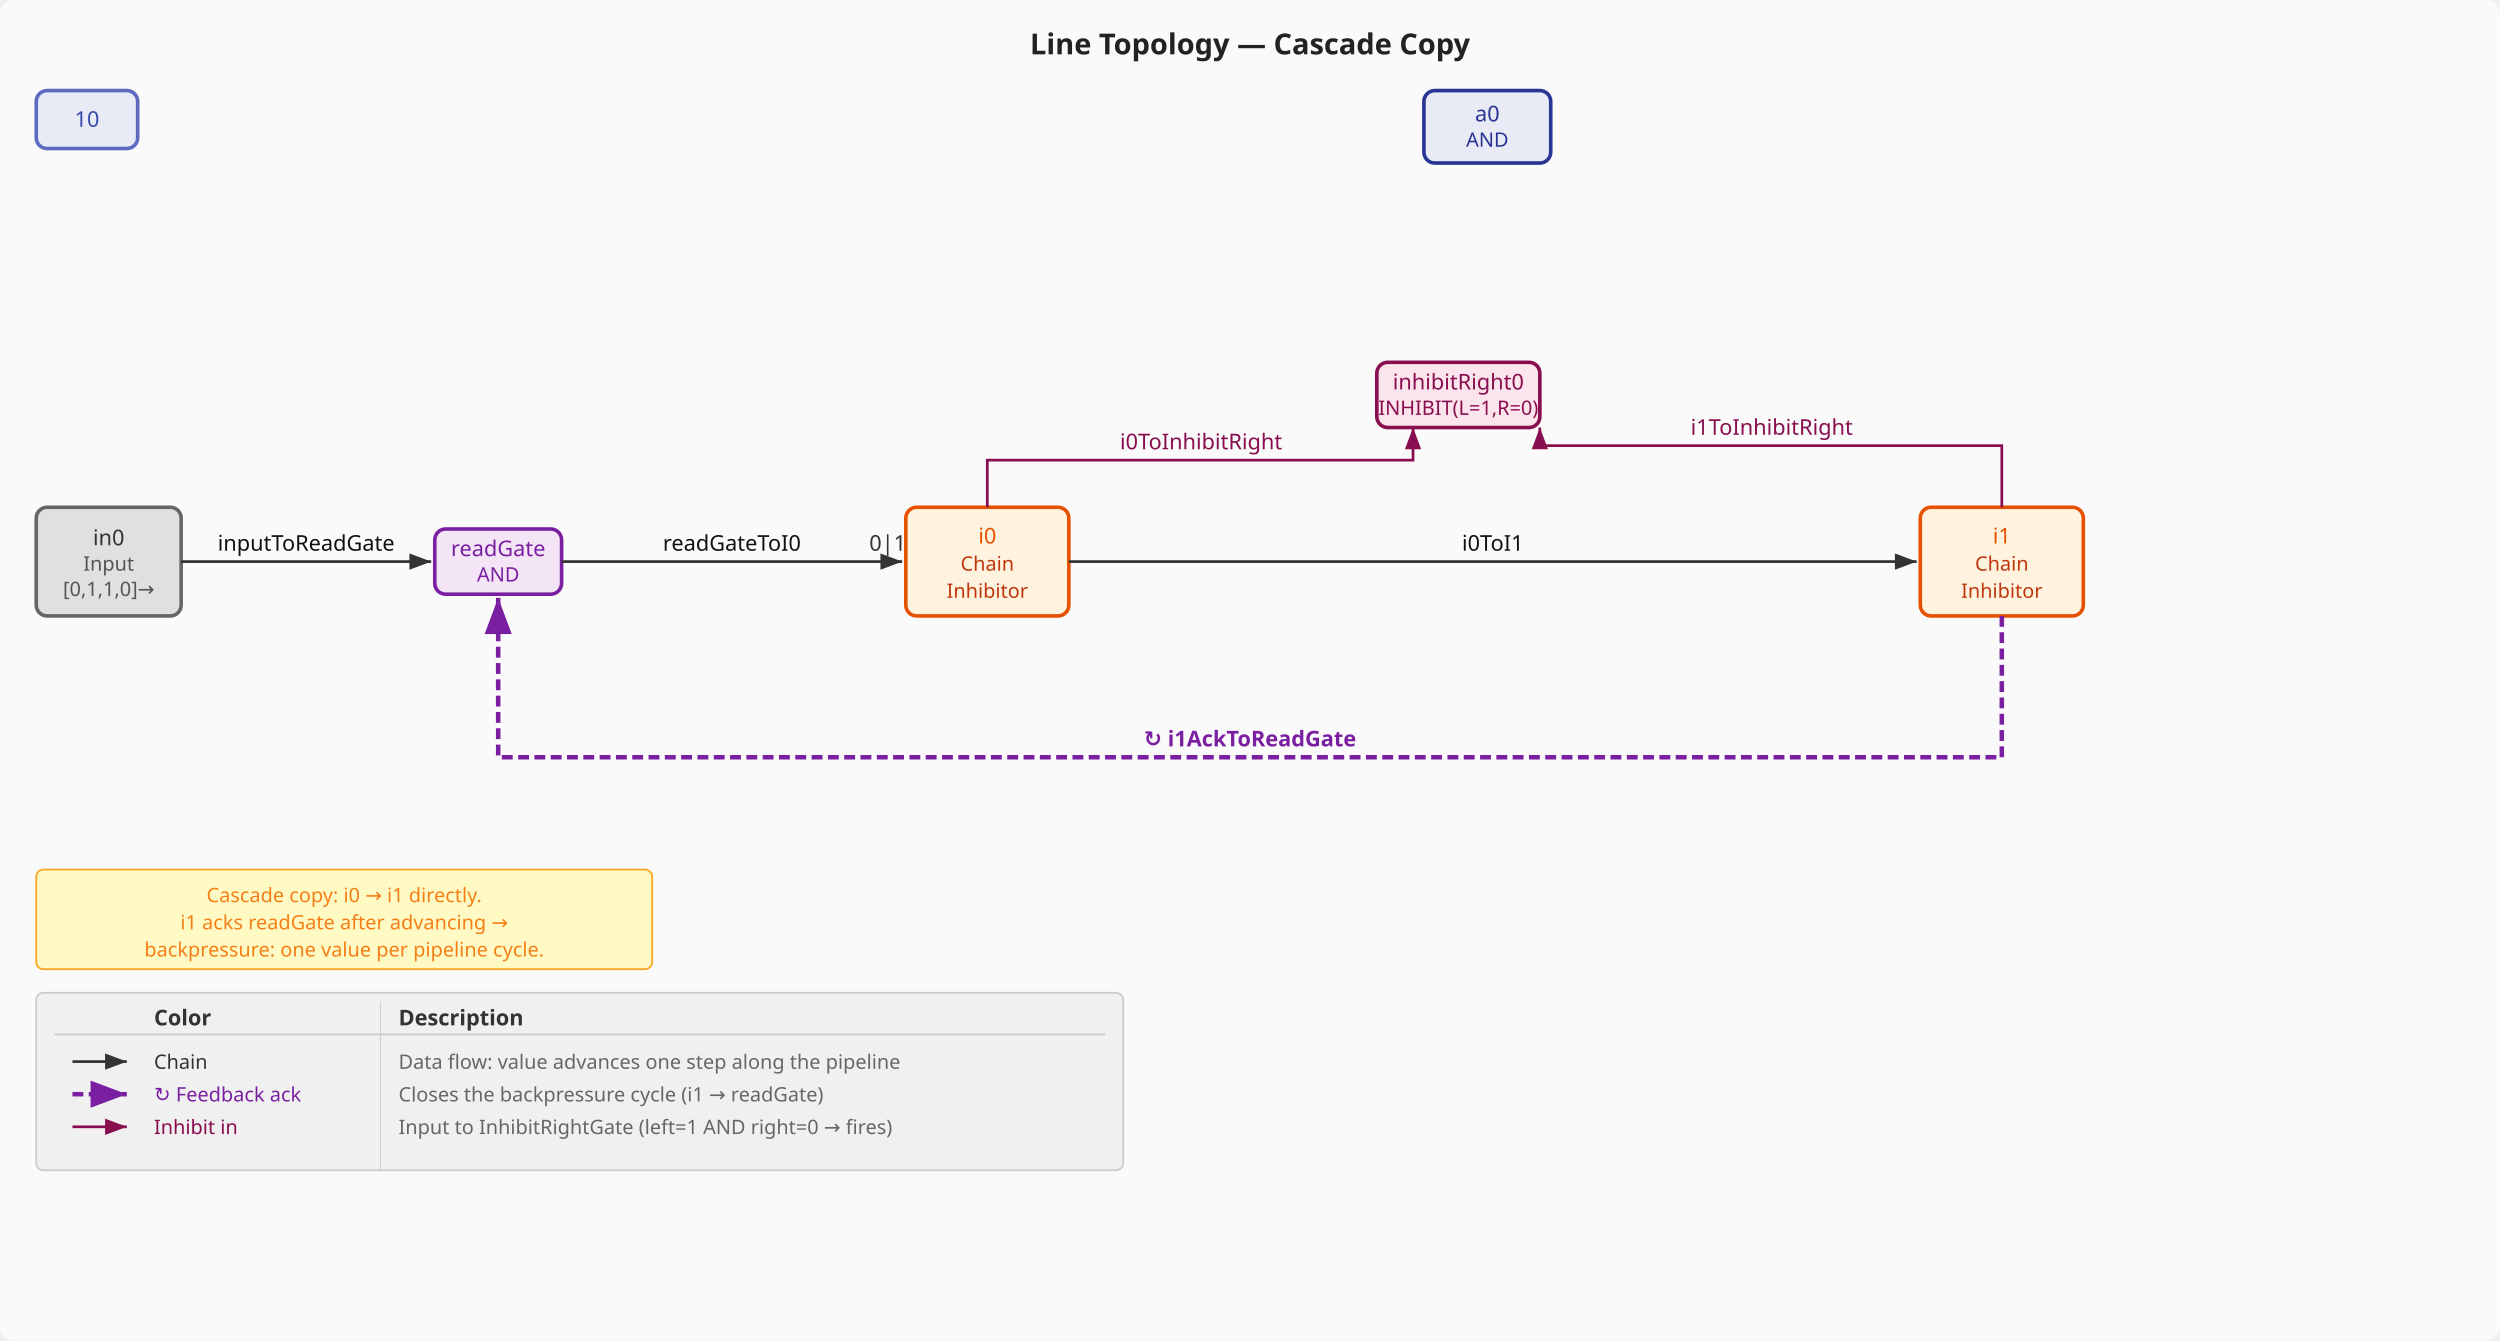
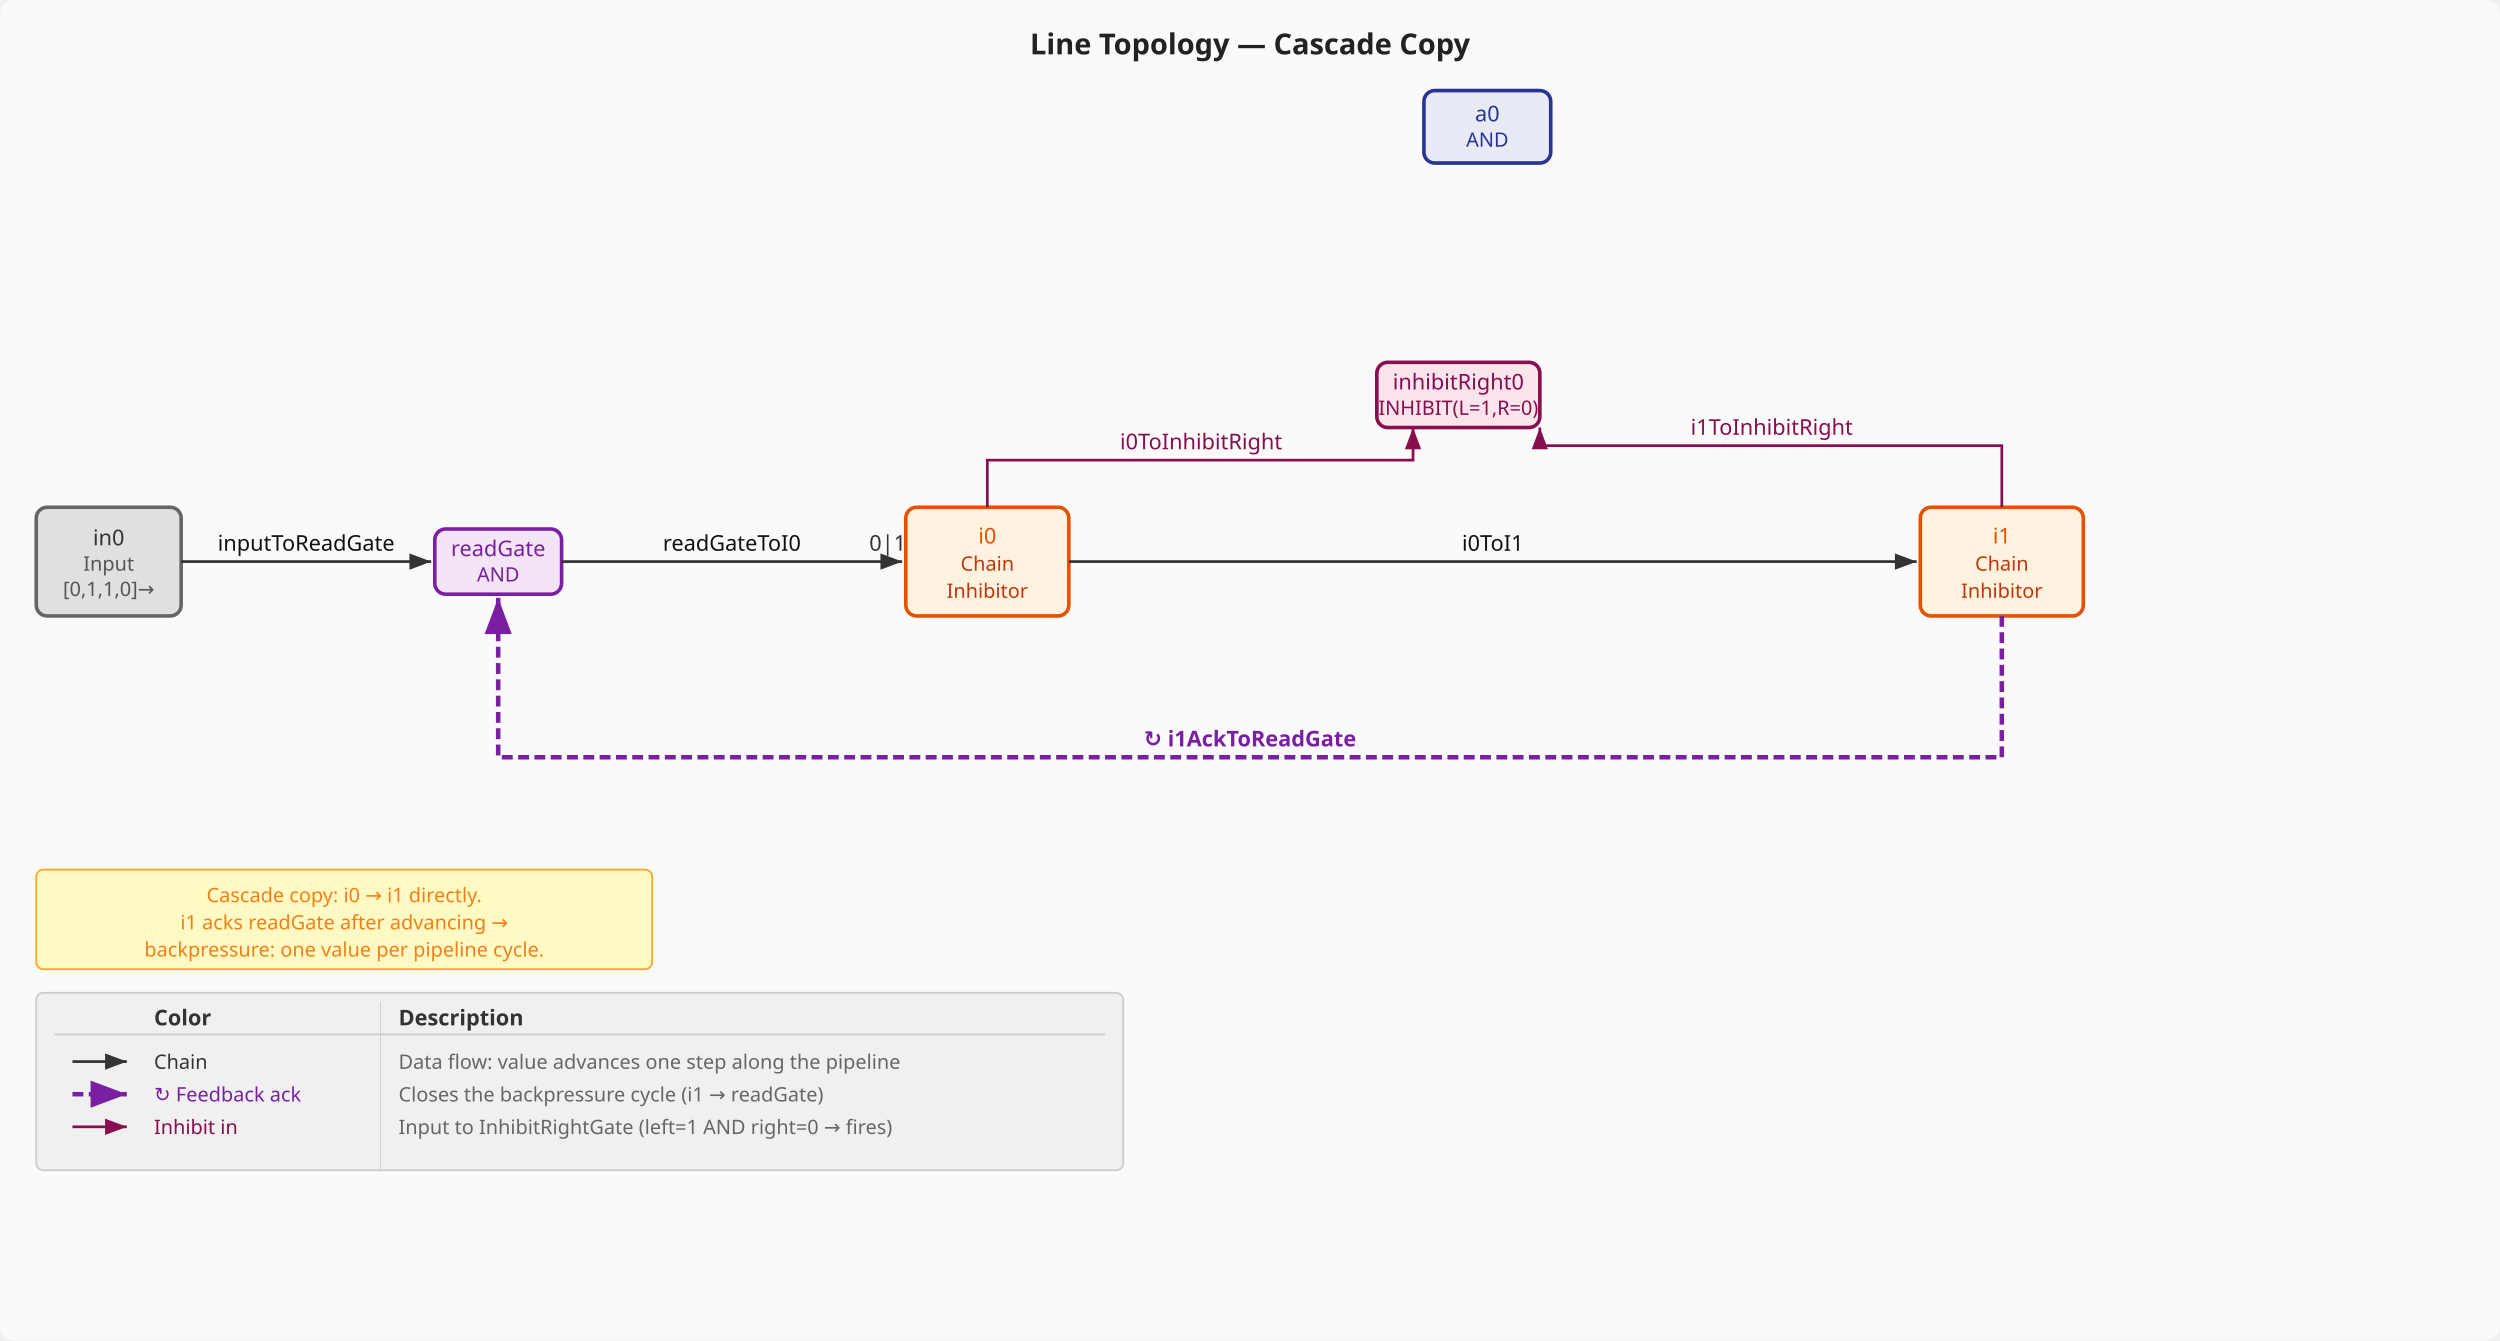
<svg xmlns="http://www.w3.org/2000/svg" viewBox="0 0 1380 740" font-weight="400" font-family="ui-sans-serif, system-ui, sans-serif">
  <style>
    svg { font-family: ui-sans-serif, system-ui, sans-serif; font-size: 12px; font-weight: 400; }

    /* ── Background ─────────────────────────────────────────── */
    .diagram-bg { fill: #fafafa; }

    /* ── Node shapes ─────────────────────────────────────────── */
    .shape-input       { fill: #e0e0e0; stroke: #666;    stroke-width: 2; }
-     .shape-partition   { fill: #e8eaf6; stroke: #5c6bc0; stroke-width: 2; }
    .shape-inhibitor   { fill: #fff3e0; stroke: #e65100; stroke-width: 2; }
    .shape-and-gate    { fill: #f3e5f5; stroke: #7b1fa2; stroke-width: 2; }
    .shape-pattern-and { fill: #e8eaf6; stroke: #283593; stroke-width: 2; }
    .shape-inhibit-right { fill: #fce4ec; stroke: #880e4f; stroke-width: 2; }

    /* ── Node text ───────────────────────────────────────────── */
    .node-title    { text-anchor: middle; font-weight: normal; font-size: 12px; }
    .node-sublabel { text-anchor: middle; font-weight: normal; font-size: 11px; }
    .node-type     { text-anchor: middle; font-weight: normal; font-size: 11px; }

    .text-input         { fill: #333; }
-     .text-partition     { fill: #3949ab; }
    .text-sublabel      { fill: #555; }
    .text-inhibitor     { fill: #e65100; }
    .text-inhibitor-sub { fill: #bf360c; }
    .text-and-gate      { fill: #7b1fa2; }
    .text-pattern-and   { fill: #283593; }
    .text-inhibit-right { fill: #880e4f; }

    /* ── Edge lines ──────────────────────────────────────────── */
    .chain        { stroke: #333;    stroke-width: 1.5px; fill: none; marker-end: url(#arrow); }
    .feedback-ack { stroke: #7b1fa2; stroke-width: 2.5px; fill: none; stroke-dasharray: 6 3; marker-end: url(#arrow-magenta); }
    .future-out   { stroke: #283593; stroke-width: 1.5px; fill: none; stroke-dasharray: 4 3; opacity: 0.5; marker-end: url(#arrow-indigo); }
    .inhibit-in   { stroke: #880e4f; stroke-width: 1.5px; fill: none; marker-end: url(#arrow-pink); }

    /* ── Edge labels ─────────────────────────────────────────── */
    .edge-label  { font-size: 12px; text-anchor: middle; }
    .value-label { font-size: 12px; text-anchor: middle; }

    /* ── Annotation / legend ─────────────────────────────────── */
    .behavior-note-bg  { fill: #fff9c4; stroke: #f9a825; }
    .behavior-note-text { fill: #f57f17; text-anchor: middle; }
    .legend-bg         { fill: #f0f0f0; stroke: #ccc; }
    .legend-heading    { font-weight: bold; font-size: 12px; fill: #333; }
    .legend-name       { font-size: 11px; }
    .legend-desc       { font-size: 11px; fill: #666; }
    .legend-divider    { stroke: #ccc; }
    .title-text        { font-size: 16px; font-weight: bold; fill: #222; text-anchor: middle; }
  </style>
  <defs>
    <marker id="arrow" markerWidth="8" markerHeight="6" refX="8" refY="3" orient="auto">
      <path d="M0,0 L8,3 L0,6" fill="#333" />
    </marker>
    <marker id="arrow-indigo" markerWidth="8" markerHeight="6" refX="8" refY="3" orient="auto">
      <path d="M0,0 L8,3 L0,6" fill="#283593" />
    </marker>
    <marker id="arrow-magenta" markerWidth="8" markerHeight="6" refX="8" refY="3" orient="auto">
      <path d="M0,0 L8,3 L0,6" fill="#7b1fa2" />
    </marker>
    <marker id="arrow-pink" markerWidth="8" markerHeight="6" refX="8" refY="3" orient="auto">
      <path d="M0,0 L8,3 L0,6" fill="#880e4f" />
    </marker>
  </defs>
  <rect width="1380" height="740" rx="8" class="diagram-bg" />
  <text x="690" y="30" class="title-text">Line Topology — Cascade Copy</text>
-   <g id="node-p10" data-role="partition">
-     <rect x="20" y="50" width="56" height="32" rx="6" class="shape-partition" />
-     <text x="48" y="70" font-weight="100" class="node-title text-partition">10</text>
-   </g>
  <g id="node-a0" data-role="pattern-and-gate">
    <rect x="786" y="50" width="70" height="40" rx="6" class="shape-pattern-and" />
    <text x="821" y="67" font-weight="100" class="node-title text-pattern-and">a0</text>
    <text x="821" y="81" font-weight="100" class="node-type text-pattern-and">AND</text>
  </g>
  <g id="node-in0" data-role="input">
    <rect x="20" y="280" width="80" height="60" rx="6" class="shape-input" />
    <text x="60" y="301" font-weight="100" class="node-title text-input">in0</text>
    <text x="60" y="315" font-weight="100" class="node-sublabel text-sublabel">Input</text>
    <text x="60" y="329" font-weight="100" class="node-type text-sublabel">[0,1,1,0]→</text>
  </g>
  <g id="node-i0" data-role="inhibitor" data-index="0">
    <rect x="500" y="280" width="90" height="60" rx="6" class="shape-inhibitor" />
    <text x="545" y="300" font-weight="100" class="node-title text-inhibitor">i0</text>
    <text x="545" y="315" font-weight="100" class="node-sublabel text-inhibitor-sub">Chain</text>
    <text x="545" y="330" font-weight="100" class="node-sublabel text-inhibitor-sub">Inhibitor</text>
  </g>
  <g id="node-i1" data-role="inhibitor" data-index="1">
    <rect x="1060" y="280" width="90" height="60" rx="6" class="shape-inhibitor" />
    <text x="1105" y="300" font-weight="100" class="node-title text-inhibitor">i1</text>
    <text x="1105" y="315" font-weight="100" class="node-sublabel text-inhibitor-sub">Chain</text>
    <text x="1105" y="330" font-weight="100" class="node-sublabel text-inhibitor-sub">Inhibitor</text>
  </g>
  <g id="node-inhibitRight0" data-role="inhibit-right-gate">
    <rect x="760" y="200" width="90" height="36" rx="6" class="shape-inhibit-right" />
    <text x="805" y="215" font-weight="100" class="node-title text-inhibit-right">inhibitRight0</text>
    <text x="805" y="229" font-weight="100" class="node-type text-inhibit-right">INHIBIT(L=1,R=0)</text>
  </g>
  <g id="node-readGate" data-role="and-gate">
    <rect x="240" y="292" width="70" height="36" rx="6" class="shape-and-gate" />
    <text x="275" y="307" font-weight="100" class="node-title text-and-gate">readGate</text>
    <text x="275" y="321" font-weight="100" class="node-type text-and-gate">AND</text>
  </g>
  <g id="edge-readGateToI0" data-role="edge" class="chain">
    <line x1="310" y1="310" x2="498" y2="310" />
    <text x="404" y="304" font-weight="300" fill="#111" stroke="none" class="edge-label">readGateToI0</text>
    <text x="490" y="304" font-weight="300" fill="#333" stroke="none" class="value-label" text-anchor="end">0|1</text>
  </g>
  <g id="edge-i0ToI1" data-role="edge" class="chain">
    <line x1="590" y1="310" x2="1058" y2="310" />
    <text x="824" y="304" font-weight="300" fill="#111" stroke="none" class="edge-label">i0ToI1</text>
  </g>
  <g id="edge-inputToReadGate" data-role="edge" class="chain">
    <line x1="100" y1="310" x2="238" y2="310" />
    <text x="169" y="304" font-weight="300" fill="#111" stroke="none" class="edge-label" text-anchor="middle">inputToReadGate</text>
  </g>
  <g id="edge-i1AckToReadGate" data-role="edge" class="feedback-ack">
    <path d="M1105,340 L1105,418 L275,418 L275,330" />
    <text x="690" y="412" font-weight="600" fill="#7b1fa2" stroke="none" class="edge-label">↻ i1AckToReadGate</text>
  </g>
  <g id="edge-i0ToInhibitRight" data-role="edge" class="inhibit-in">
    <path d="M545,280 L545,254 L780,254 L780,236" />
    <text x="663" y="248" font-weight="300" fill="#880e4f" stroke="none" class="edge-label">i0ToInhibitRight</text>
  </g>
  <g id="edge-i1ToInhibitRight" data-role="edge" class="inhibit-in">
    <path d="M1105,280 L1105,246 L850,246 L850,236" />
    <text x="978" y="240" font-weight="300" fill="#880e4f" stroke="none" class="edge-label">i1ToInhibitRight</text>
  </g>
  <g id="annotation-backpressure" data-role="annotation">
    <rect x="20" y="480" width="340" height="55" rx="4" class="behavior-note-bg" />
    <text x="190" y="498" font-size="11" class="behavior-note-text">Cascade copy: i0 → i1 directly.</text>
    <text x="190" y="513" font-size="11" class="behavior-note-text">i1 acks readGate after advancing →</text>
    <text x="190" y="528" font-size="11" class="behavior-note-text">backpressure: one value per pipeline cycle.</text>
  </g>
  <g id="legend" data-role="legend">
    <rect x="20" y="548" width="600" height="98" rx="4" class="legend-bg" />
    <text x="85" y="566" text-anchor="start" class="legend-heading">Color</text>
    <text x="220" y="566" text-anchor="start" class="legend-heading">Description</text>
    <line x1="30" y1="571" x2="610" y2="571" class="legend-divider" stroke-width="1" />
    <line x1="210" y1="553" x2="210" y2="646" class="legend-divider" stroke-width="0.5" />
    <g class="chain">
      <line x1="40" y1="586" x2="70" y2="586" />
    </g>
    <text x="85" y="590" text-anchor="start" class="legend-name" fill="#333">Chain</text>
    <text x="220" y="590" text-anchor="start" class="legend-desc">Data flow: value advances one step along the pipeline</text>
    <g class="feedback-ack">
      <line x1="40" y1="604" x2="70" y2="604" />
    </g>
    <text x="85" y="608" text-anchor="start" class="legend-name" fill="#7b1fa2">↻ Feedback ack</text>
    <text x="220" y="608" text-anchor="start" class="legend-desc">Closes the backpressure cycle (i1 → readGate)</text>
    <g class="inhibit-in">
      <line x1="40" y1="622" x2="70" y2="622" />
    </g>
    <text x="85" y="626" text-anchor="start" class="legend-name" fill="#880e4f">Inhibit in</text>
    <text x="220" y="626" text-anchor="start" class="legend-desc">Input to InhibitRightGate (left=1 AND right=0 → fires)</text>
  </g>
  <rect x="20" y="280" width="80" height="60" rx="6" fill="white" stroke="none" opacity="0" pointer-events="none">
    <animate attributeName="opacity" values="0;0.5;0;0" keyTimes="0;0.062;0.125;1" dur="27s" repeatCount="indefinite" />
  </rect>
  <rect x="240" y="292" width="70" height="36" rx="6" fill="white" stroke="none" opacity="0" pointer-events="none">
    <animate attributeName="opacity" values="0;0;0.5;0;0" keyTimes="0;0.12;0.182;0.245;1" dur="27s" repeatCount="indefinite" />
  </rect>
  <rect x="500" y="280" width="90" height="60" rx="6" fill="white" stroke="none" opacity="0" pointer-events="none">
    <animate attributeName="opacity" values="0;0;0.5;0;0" keyTimes="0;0.40;0.46;0.52;1" dur="27s" repeatCount="indefinite" />
  </rect>
  <rect x="760" y="200" width="90" height="36" rx="6" fill="white" stroke="none" opacity="0" pointer-events="none">
    <animate attributeName="opacity" values="0;0;0.5;0;0" keyTimes="0;0.96;0.97;0.98;1" dur="27s" repeatCount="indefinite" />
  </rect>
  <rect x="1060" y="280" width="90" height="60" rx="6" fill="white" stroke="none" opacity="0" pointer-events="none">
    <animate attributeName="opacity" values="0;0;0.5;0;0" keyTimes="0;0.93;0.95;0.98;1" dur="27s" repeatCount="indefinite" />
  </rect>
  <path d="M100,310 L238,310" stroke="#333" stroke-width="3" fill="none" stroke-dasharray="20,9999" stroke-dashoffset="0" opacity="0" pointer-events="none">
    <animate attributeName="stroke-dashoffset" values="0;0;-138;-138" keyTimes="0;0.06;0.175;1" dur="27s" repeatCount="indefinite" />
    <animate attributeName="opacity" values="0;0;1;1;0;0" keyTimes="0;0.055;0.06;0.175;0.18;1" dur="27s" repeatCount="indefinite" />
  </path>
  <path d="M310,310 L498,310" stroke="#333" stroke-width="3" fill="none" stroke-dasharray="20,9999" stroke-dashoffset="0" opacity="0" pointer-events="none">
    <animate attributeName="stroke-dashoffset" values="0;0;-188;-188" keyTimes="0;0.18;0.389;1" dur="27s" repeatCount="indefinite" />
    <animate attributeName="opacity" values="0;0;1;1;0;0" keyTimes="0;0.175;0.18;0.389;0.394;1" dur="27s" repeatCount="indefinite" />
  </path>
  <path d="M545,280 L545,254 L780,254 L780,236" stroke="#880e4f" stroke-width="3" fill="none" stroke-dasharray="20,9999" stroke-dashoffset="0" opacity="0" pointer-events="none">
    <animate attributeName="stroke-dashoffset" values="0;0;-290;-290" keyTimes="0;0.46;0.56;1" dur="27s" repeatCount="indefinite" />
    <animate attributeName="opacity" values="0;0;1;1;0;0" keyTimes="0;0.455;0.46;0.56;0.565;1" dur="27s" repeatCount="indefinite" />
  </path>
  <path d="M1105,280 L1105,246 L850,246 L850,236" stroke="#880e4f" stroke-width="3" fill="none" stroke-dasharray="20,9999" stroke-dashoffset="0" opacity="0" pointer-events="none">
    <animate attributeName="stroke-dashoffset" values="0;0;-350;-350" keyTimes="0;0.95;0.97;1" dur="27s" repeatCount="indefinite" />
    <animate attributeName="opacity" values="0;0;1;1;0;0" keyTimes="0;0.945;0.95;0.97;0.975;1" dur="27s" repeatCount="indefinite" />
  </path>
  <path d="M1105,340 L1105,418 L275,418 L275,330" stroke="#7b1fa2" stroke-width="4" fill="none" stroke-dasharray="20,9999" stroke-dashoffset="0" opacity="0" pointer-events="none">
    <animate attributeName="stroke-dashoffset" values="0;-996;-996" keyTimes="0;0.14;1" dur="27s" repeatCount="indefinite" />
    <animate attributeName="opacity" values="0;1;1;0.4;0;0" keyTimes="0;0.005;0.14;0.15;0.16;1" dur="27s" repeatCount="indefinite" />
  </path>
  <path d="M1105,340 L1105,418 L275,418 L275,330" stroke="#7b1fa2" stroke-width="4" fill="none" stroke-dasharray="20,9999" stroke-dashoffset="0" opacity="0" pointer-events="none">
    <animate attributeName="stroke-dashoffset" values="0;0;-996;-996;-996" keyTimes="0;0.83;0.97;0.99;1" dur="27s" repeatCount="indefinite" />
    <animate attributeName="opacity" values="0;0;1;1;0.4;0;0" keyTimes="0;0.825;0.83;0.97;0.98;0.99;1" dur="27s" repeatCount="indefinite" />
  </path>
  <circle cx="1105" cy="340" r="10" fill="#7b1fa2" stroke="none" opacity="0" pointer-events="none">
    <animate attributeName="opacity" values="0;0;0.6;0;0" keyTimes="0;0.815;0.825;0.84;1" dur="27s" repeatCount="indefinite" />
  </circle>
</svg>
